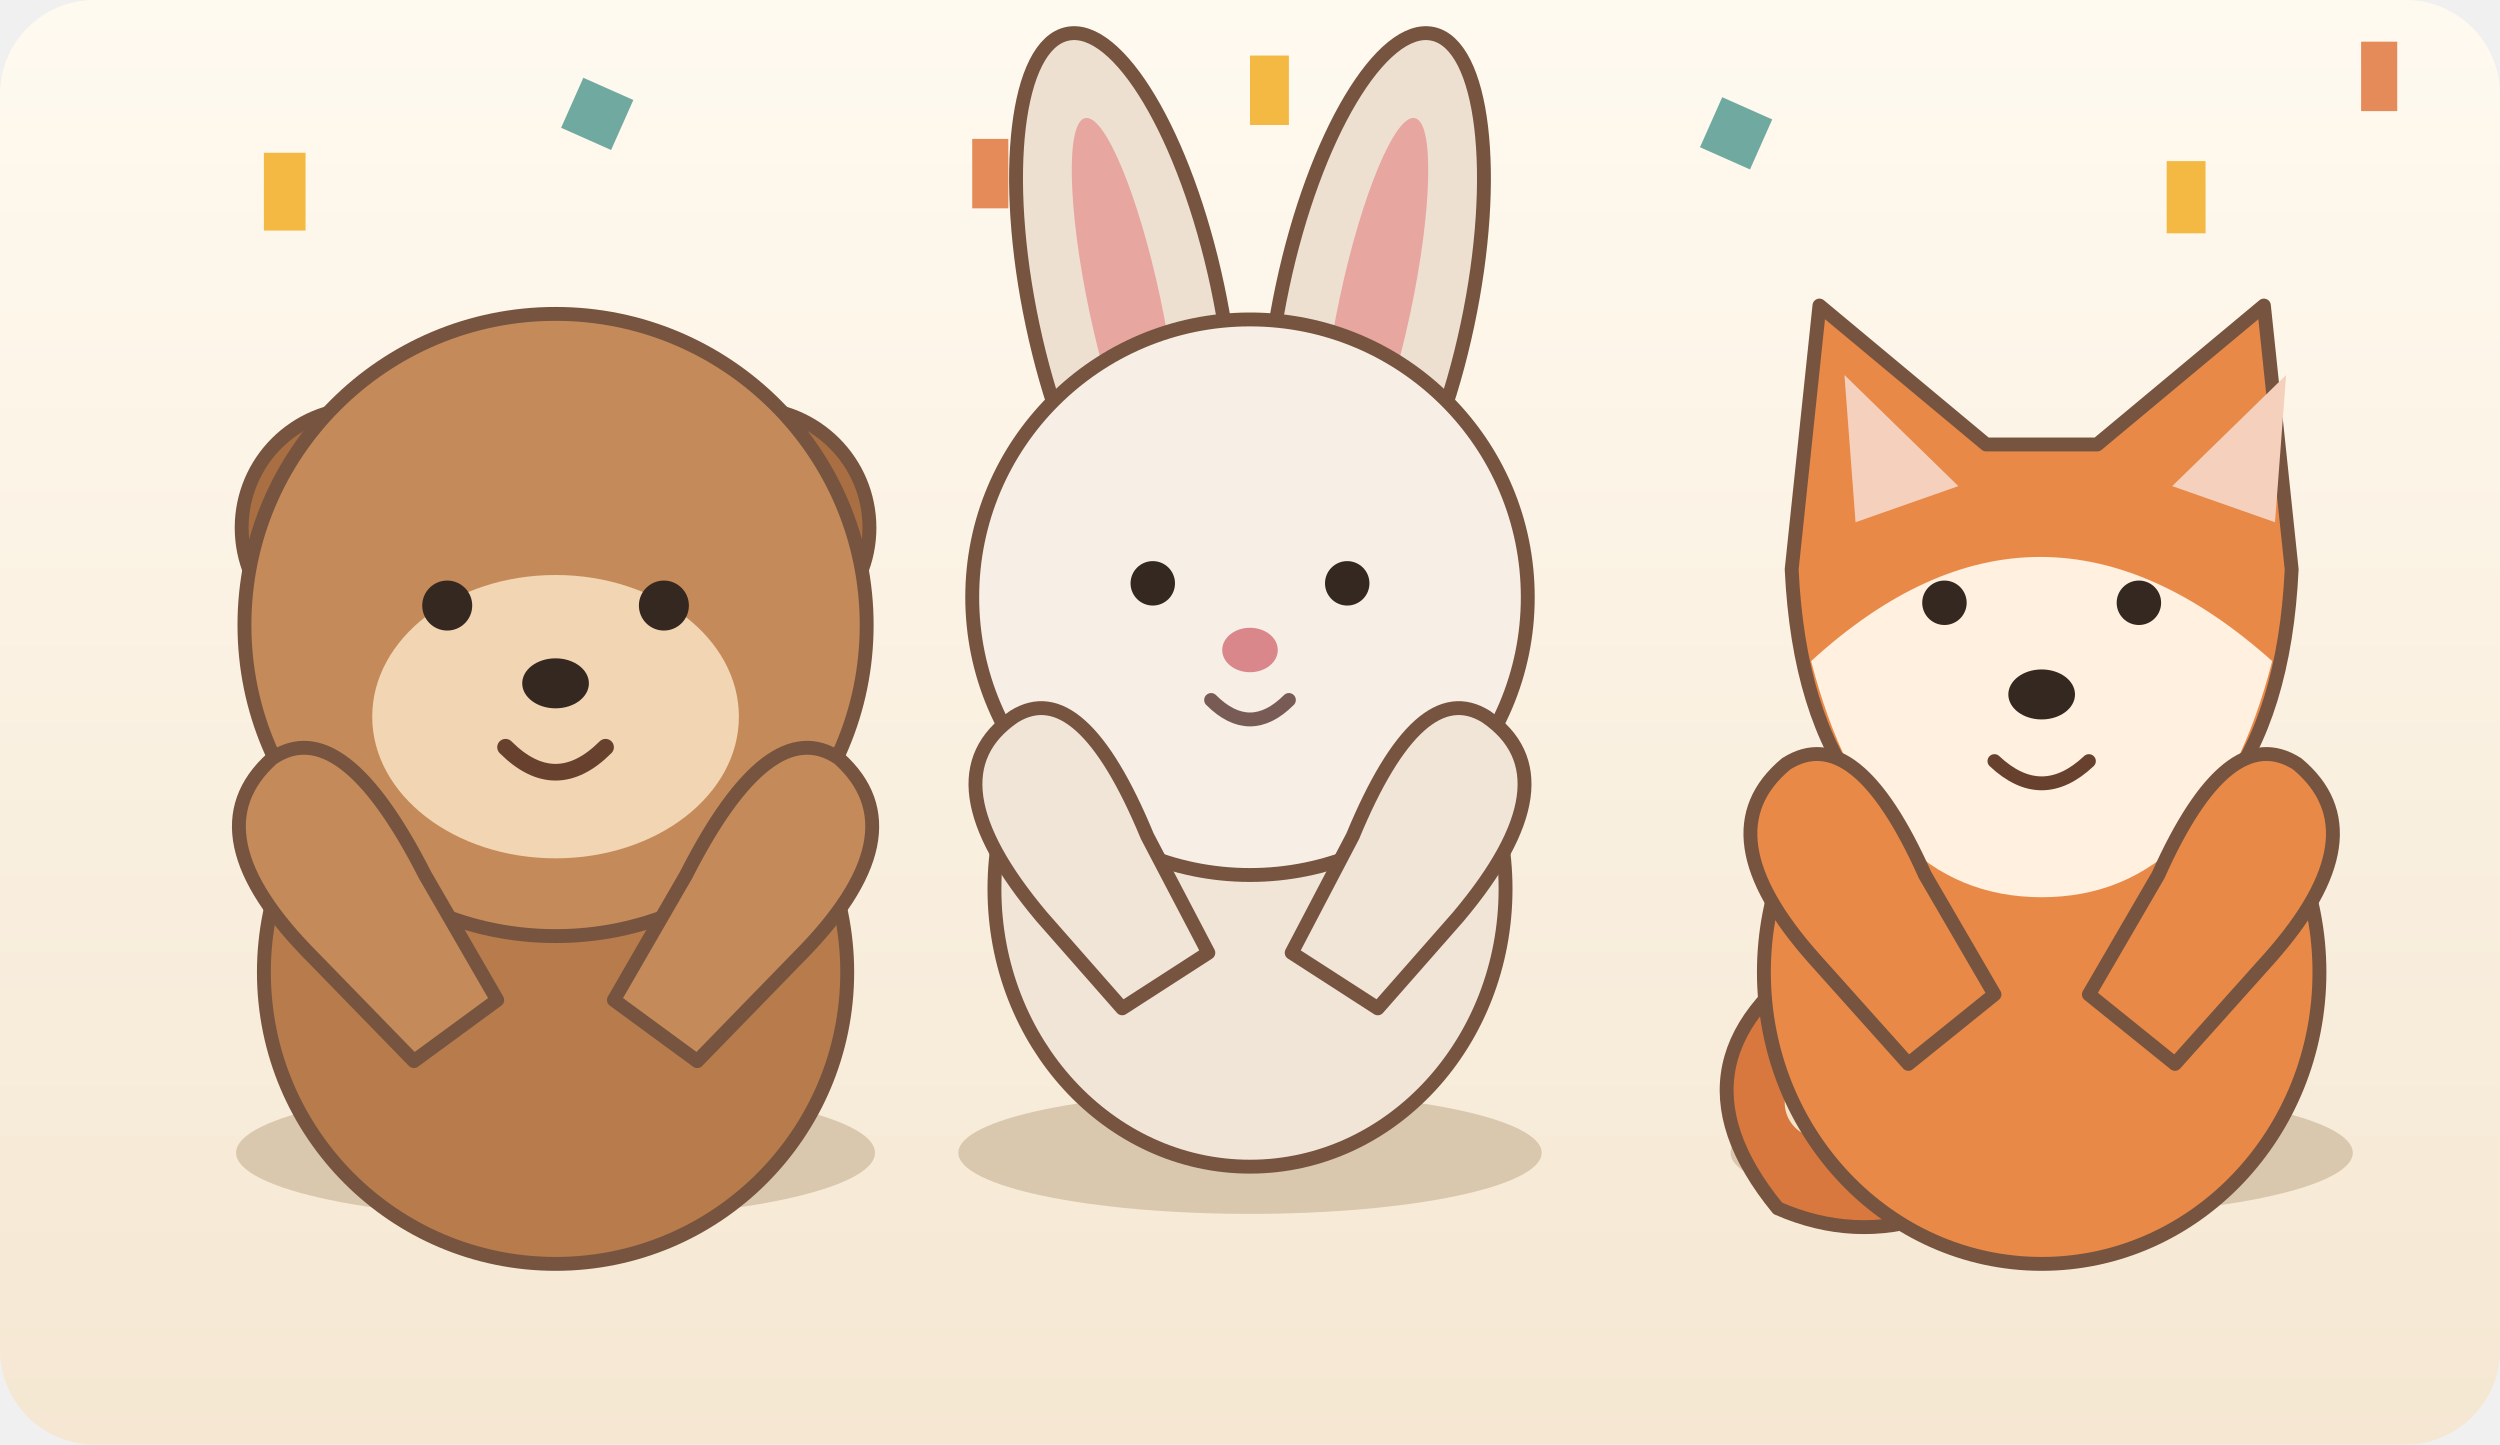
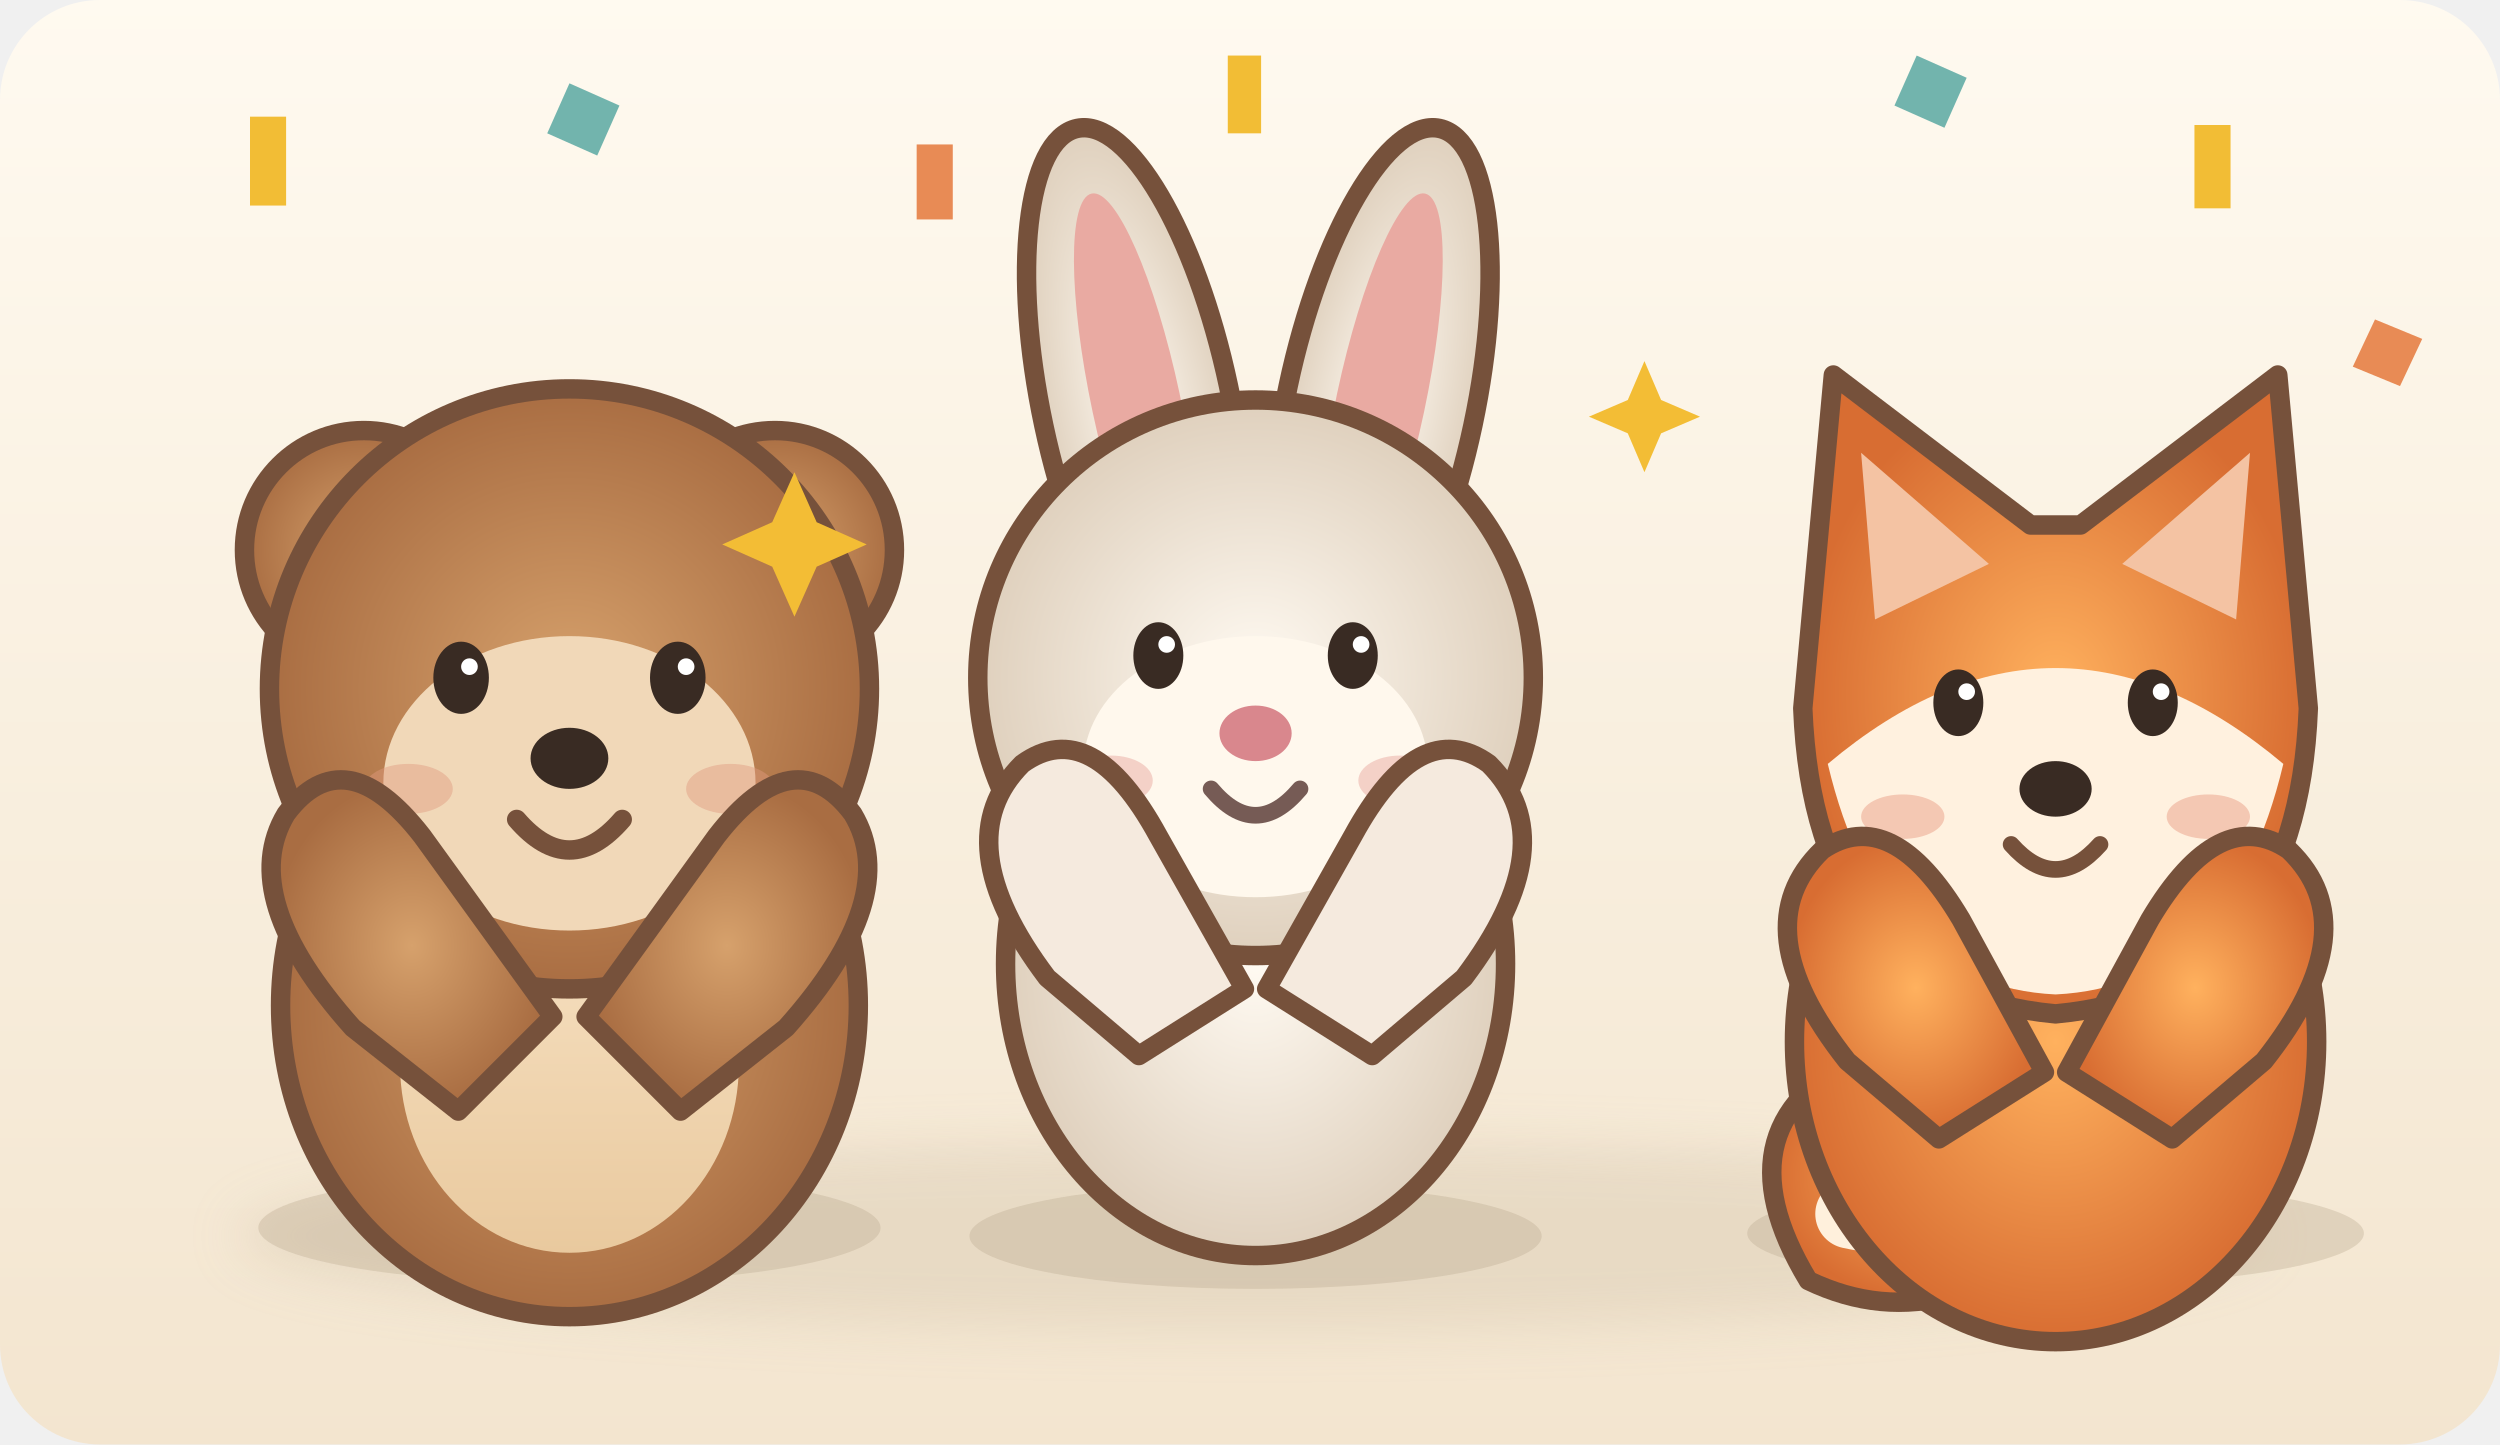
- <svg xmlns="http://www.w3.org/2000/svg" viewBox="0 0 900 520" role="img" aria-label="Медведь, зайчик и лисёнок хлопают">
+ <svg xmlns="http://www.w3.org/2000/svg" viewBox="0 0 900 520" role="img" aria-label="Пушистый медвежонок, зайчик и лисёнок радостно хлопают">
  <defs>
    <linearGradient id="bg" x2="0" y2="1">
      <stop stop-color="#fffaf0" />
-       <stop offset="1" stop-color="#f5e7d2" />
+       <stop offset="1" stop-color="#f3e5cf" />
    </linearGradient>
+     <radialGradient id="bear">
+       <stop stop-color="#d6a16c" />
+       <stop offset="1" stop-color="#a96d42" />
+     </radialGradient>
+     <radialGradient id="bunny">
+       <stop stop-color="#fffaf2" />
+       <stop offset="1" stop-color="#dfd0bd" />
+     </radialGradient>
+     <radialGradient id="fox">
+       <stop stop-color="#ffb15e" />
+       <stop offset="1" stop-color="#d86d32" />
+     </radialGradient>
+     <linearGradient id="belly" x2="0" y2="1">
+       <stop stop-color="#f8e3c5" />
+       <stop offset="1" stop-color="#e9c99e" />
+     </linearGradient>
+     <filter id="shadow" x="-30%" y="-30%" width="160%" height="170%">
+       <feGaussianBlur stdDeviation="9" />
+     </filter>
    <style>
-  .paw{transform-box:fill-box;transform-origin:center;animation:clap .42s ease-in-out infinite alternate}
-  .paw.r{animation-delay:.21s}
-  .body{stroke:#76543f;stroke-width:5;stroke-linejoin:round}
-  @keyframes clap{from{transform:rotate(-24deg) translateX(-5px)}to{transform:rotate(24deg) translateX(5px)}}
-  .conf{animation:fall 2.4s linear infinite}
-  @keyframes fall{0%{transform:translateY(-18px) rotate(0);opacity:0}20%{opacity:1}100%{transform:translateY(45px) rotate(90deg);opacity:0}}
-  @media(prefers-reduced-motion:reduce){.paw,.conf{animation:none}}
+  .outline{stroke:#76513b;stroke-width:7;stroke-linecap:round;stroke-linejoin:round}
+  .paw{transform-box:fill-box;transform-origin:50% 85%;animation:clap .48s ease-in-out infinite alternate}
+  .paw.r{animation-delay:.24s}
+  .ear{transform-box:fill-box;transform-origin:50% 90%;animation:ear 1.8s ease-in-out infinite}
+  .spark{transform-box:fill-box;transform-origin:center;animation:twinkle 1.1s ease-in-out infinite alternate}
+  .conf{animation:fall 2.8s linear infinite}
+  @keyframes clap{from{transform:rotate(-17deg) translateX(-3px)}to{transform:rotate(17deg) translateX(3px)}}
+  @keyframes ear{0%,100%{transform:rotate(0)}50%{transform:rotate(3deg)}}
+  @keyframes twinkle{from{opacity:.35;transform:scale(.8)}to{opacity:1;transform:scale(1.15)}}
+  @keyframes fall{0%{transform:translateY(-25px) rotate(0);opacity:0}20%{opacity:1}100%{transform:translateY(55px) rotate(90deg);opacity:0}}
+  @media(prefers-reduced-motion:reduce){.paw,.ear,.spark,.conf{animation:none}}
 </style>
  </defs>
-   <rect width="900" height="520" rx="34" fill="url(#bg)" />
-   <g class="conf" fill="#f4b942">
-     <path d="M95 55h15v28H95z" />
-     <path d="M450 20h14v25h-14z" />
-     <path d="M780 58h14v26h-14z" />
+   <rect width="900" height="520" rx="36" fill="url(#bg)" />
+   <ellipse cx="450" cy="445" rx="365" ry="34" fill="#bba98e" opacity=".22" filter="url(#shadow)" />
+   <g class="conf" fill="#f2bd35">
+     <path d="M90 42h13v32H90z" />
+     <path d="M442 20h12v28h-12z" />
+     <path d="M790 45h13v30h-13z" />
  </g>
-   <g class="conf" fill="#70a9a0" style="animation-delay:.7s">
-     <path d="M210 28l18 8-8 18-18-8z" />
-     <path d="M620 35l18 8-8 18-18-8z" />
+   <g class="conf" fill="#72b4ad" style="animation-delay:.8s">
+     <path d="M205 30l18 8-8 18-18-8z" />
+     <path d="M690 20l18 8-8 18-18-8z" />
  </g>
-   <g class="conf" fill="#e58a59" style="animation-delay:1.2s">
-     <path d="M350 50h13v25h-13z" />
-     <path d="M850 15h13v25h-13z" />
+   <g class="conf" fill="#e88b55" style="animation-delay:1.3s">
+     <path d="M330 52h13v27h-13z" />
+     <path d="M855 115l17 7-8 17-17-7z" />
  </g>
-   <g transform="translate(70 100)">
-     <ellipse cx="130" cy="315" rx="115" ry="24" fill="#d9c7ae" />
-     <circle class="body" cx="60" cy="90" r="43" fill="#a96f43" />
-     <circle class="body" cx="200" cy="90" r="43" fill="#a96f43" />
-     <ellipse class="body" cx="130" cy="250" rx="105" ry="105" fill="#b77b4c" />
-     <circle class="body" cx="130" cy="125" r="112" fill="#c58a59" />
-     <ellipse cx="130" cy="158" rx="66" ry="51" fill="#f2d5b3" />
-     <circle cx="91" cy="118" r="9" fill="#342820" />
-     <circle cx="169" cy="118" r="9" fill="#342820" />
-     <ellipse cx="130" cy="146" rx="12" ry="9" fill="#342820" />
-     <path d="M112 169q18 18 36 0" fill="none" stroke="#68412e" stroke-width="6" stroke-linecap="round" />
+   <g transform="translate(75 105)">
+     <ellipse cx="130" cy="337" rx="112" ry="20" fill="#b9a88e" opacity=".35" />
+     <circle class="outline" cx="56" cy="93" r="43" fill="url(#bear)" />
+     <circle cx="56" cy="93" r="22" fill="#e5b98d" />
+     <circle class="outline" cx="204" cy="93" r="43" fill="url(#bear)" />
+     <circle cx="204" cy="93" r="22" fill="#e5b98d" />
+     <ellipse class="outline" cx="130" cy="257" rx="104" ry="112" fill="url(#bear)" />
+     <ellipse cx="130" cy="278" rx="61" ry="68" fill="url(#belly)" />
+     <circle class="outline" cx="130" cy="143" r="108" fill="url(#bear)" />
+     <ellipse cx="130" cy="177" rx="67" ry="53" fill="#f1d8b8" />
+     <ellipse cx="91" cy="139" rx="10" ry="13" fill="#392b23" />
+     <ellipse cx="169" cy="139" rx="10" ry="13" fill="#392b23" />
+     <circle cx="94" cy="135" r="3" fill="white" />
+     <circle cx="172" cy="135" r="3" fill="white" />
+     <ellipse cx="130" cy="168" rx="14" ry="11" fill="#392b23" />
+     <path d="M111 190q19 22 38 0" fill="none" stroke="#76513b" stroke-width="7" stroke-linecap="round" />
+     <ellipse cx="72" cy="179" rx="16" ry="9" fill="#df987f" opacity=".45" />
+     <ellipse cx="188" cy="179" rx="16" ry="9" fill="#df987f" opacity=".45" />
    <g class="paw">
-       <path class="body" fill="#c58a59" d="M43 245q-45-45-15-72 25-17 55 42l26 45-30 22z" />
+       <path class="outline" fill="url(#bear)" d="M52 265q-42-47-24-77 21-28 49 8l47 65-34 34z" />
    </g>
    <g class="paw r">
-       <path class="body" fill="#c58a59" d="M217 245q45-45 15-72-25-17-55 42l-26 45 30 22z" />
+       <path class="outline" fill="url(#bear)" d="M208 265q42-47 24-77-21-28-49 8l-47 65 34 34z" />
    </g>
  </g>
-   <g transform="translate(350 70)">
-     <ellipse cx="100" cy="345" rx="105" ry="22" fill="#d9c7ae" />
-     <ellipse class="body" cx="55" cy="40" rx="34" ry="100" fill="#eee0d1" transform="rotate(-12 55 40)" />
-     <ellipse class="body" cx="145" cy="40" rx="34" ry="100" fill="#eee0d1" transform="rotate(12 145 40)" />
-     <ellipse cx="55" cy="40" rx="13" ry="69" fill="#e7a6a0" transform="rotate(-12 55 40)" />
-     <ellipse cx="145" cy="40" rx="13" ry="69" fill="#e7a6a0" transform="rotate(12 145 40)" />
-     <ellipse class="body" cx="100" cy="250" rx="92" ry="100" fill="#f1e5d8" />
-     <circle class="body" cx="100" cy="145" r="100" fill="#f7eee5" />
-     <circle cx="65" cy="140" r="8" fill="#342820" />
-     <circle cx="135" cy="140" r="8" fill="#342820" />
-     <ellipse cx="100" cy="164" rx="10" ry="8" fill="#d9878b" />
-     <path d="M86 182q14 14 28 0" fill="none" stroke="#795b55" stroke-width="5" stroke-linecap="round" />
+   <g transform="translate(352 70)">
+     <ellipse cx="100" cy="375" rx="103" ry="19" fill="#b9a88e" opacity=".35" />
+     <g class="ear">
+       <ellipse class="outline" cx="57" cy="76" rx="34" ry="102" fill="url(#bunny)" transform="rotate(-12 57 76)" />
+       <ellipse cx="57" cy="75" rx="16" ry="77" fill="#e9aaa2" transform="rotate(-12 57 75)" />
+     </g>
+     <g class="ear">
+       <ellipse class="outline" cx="145" cy="76" rx="34" ry="102" fill="url(#bunny)" transform="rotate(12 145 76)" />
+       <ellipse cx="145" cy="75" rx="16" ry="77" fill="#e9aaa2" transform="rotate(12 145 75)" />
+     </g>
+     <ellipse class="outline" cx="100" cy="277" rx="90" ry="105" fill="url(#bunny)" />
+     <circle class="outline" cx="100" cy="174" r="100" fill="url(#bunny)" />
+     <ellipse cx="100" cy="206" rx="62" ry="47" fill="#fff8ed" />
+     <ellipse cx="65" cy="166" rx="9" ry="12" fill="#392b23" />
+     <ellipse cx="135" cy="166" rx="9" ry="12" fill="#392b23" />
+     <circle cx="68" cy="162" r="3" fill="white" />
+     <circle cx="138" cy="162" r="3" fill="white" />
+     <ellipse cx="100" cy="194" rx="13" ry="10" fill="#d9878d" />
+     <path d="M84 214q16 19 32 0" fill="none" stroke="#765b55" stroke-width="6" stroke-linecap="round" />
+     <ellipse cx="48" cy="211" rx="15" ry="9" fill="#e9aaa2" opacity=".5" />
+     <ellipse cx="152" cy="211" rx="15" ry="9" fill="#e9aaa2" opacity=".5" />
    <g class="paw">
-       <path class="body" fill="#f1e5d8" d="M25 260q-42-50-10-72 24-15 48 43l22 42-31 20z" />
+       <path class="outline" fill="#f5eade" d="M25 282q-37-49-9-77 25-18 49 26l31 55-38 24z" />
    </g>
    <g class="paw r">
-       <path class="body" fill="#f1e5d8" d="M175 260q42-50 10-72-24-15-48 43l-22 42 31 20z" />
+       <path class="outline" fill="#f5eade" d="M175 282q37-49 9-77-25-18-49 26l-31 55 38 24z" />
    </g>
  </g>
-   <g transform="translate(625 105)">
-     <ellipse cx="110" cy="310" rx="112" ry="23" fill="#d9c7ae" />
-     <path class="body" d="M35 235q-65 40-20 95 55 24 110-37" fill="#d9783e" />
-     <path d="M30 292q40 7 76-18" fill="none" stroke="#f6e4c9" stroke-width="25" stroke-linecap="round" />
-     <ellipse class="body" cx="110" cy="245" rx="100" ry="105" fill="#e98948" />
-     <path class="body" d="M20 100L30 5 90 55 130 55 190 5 200 100q-5 105-90 115Q25 205 20 100z" fill="#e98948" />
-     <path d="M43 83L39 30 80 70zM157 70l41-40-4 53z" fill="#f5d1bd" />
-     <path d="M27 133q82-75 166 0-22 85-83 85-61 0-83-85z" fill="#fff0df" />
-     <circle cx="75" cy="112" r="8" fill="#342820" />
-     <circle cx="145" cy="112" r="8" fill="#342820" />
-     <ellipse cx="110" cy="145" rx="12" ry="9" fill="#342820" />
-     <path d="M93 169q17 16 34 0" fill="none" stroke="#68412e" stroke-width="5" stroke-linecap="round" />
+   <g transform="translate(640 110)">
+     <ellipse cx="100" cy="334" rx="111" ry="19" fill="#b9a88e" opacity=".35" />
+     <path class="outline" d="M34 268q-58 25-23 83 52 25 105-30" fill="url(#fox)" />
+     <path d="M26 327q37 8 69-16" fill="none" stroke="#fff0dc" stroke-width="25" stroke-linecap="round" />
+     <ellipse class="outline" cx="100" cy="265" rx="94" ry="108" fill="url(#fox)" />
+     <path class="outline" d="M9 145L20 25 91 79 109 79 180 25 191 145q-4 102-91 110Q13 247 9 145z" fill="url(#fox)" />
+     <path d="M35 113L30 53 76 93zM124 93l46-40-5 60z" fill="#f4c3a3" />
+     <path d="M18 165q82-69 164 0-19 80-82 83-63-3-82-83z" fill="#fff1df" />
+     <ellipse cx="65" cy="143" rx="9" ry="12" fill="#392b23" />
+     <ellipse cx="135" cy="143" rx="9" ry="12" fill="#392b23" />
+     <circle cx="68" cy="139" r="3" fill="white" />
+     <circle cx="138" cy="139" r="3" fill="white" />
+     <ellipse cx="100" cy="174" rx="13" ry="10" fill="#392b23" />
+     <path d="M84 194q16 18 32 0" fill="none" stroke="#76513b" stroke-width="6" stroke-linecap="round" />
+     <ellipse cx="45" cy="184" rx="15" ry="8" fill="#e99b83" opacity=".48" />
+     <ellipse cx="155" cy="184" rx="15" ry="8" fill="#e99b83" opacity=".48" />
    <g class="paw">
-       <path class="body" fill="#e98948" d="M28 240q-40-45-10-70 25-16 50 40l25 43-31 25z" />
+       <path class="outline" fill="url(#fox)" d="M25 272q-38-48-9-76 25-17 50 25l30 55-38 24z" />
    </g>
    <g class="paw r">
-       <path class="body" fill="#e98948" d="M192 240q40-45 10-70-25-16-50 40l-25 43 31 25z" />
+       <path class="outline" fill="url(#fox)" d="M175 272q38-48 9-76-25-17-50 25l-30 55 38 24z" />
    </g>
  </g>
+   <g class="spark" fill="#f3bd35">
+     <path d="M286 170l8 18 18 8-18 8-8 18-8-18-18-8 18-8z" />
+     <path d="M592 130l6 14 14 6-14 6-6 14-6-14-14-6 14-6z" />
+   </g>
</svg>
